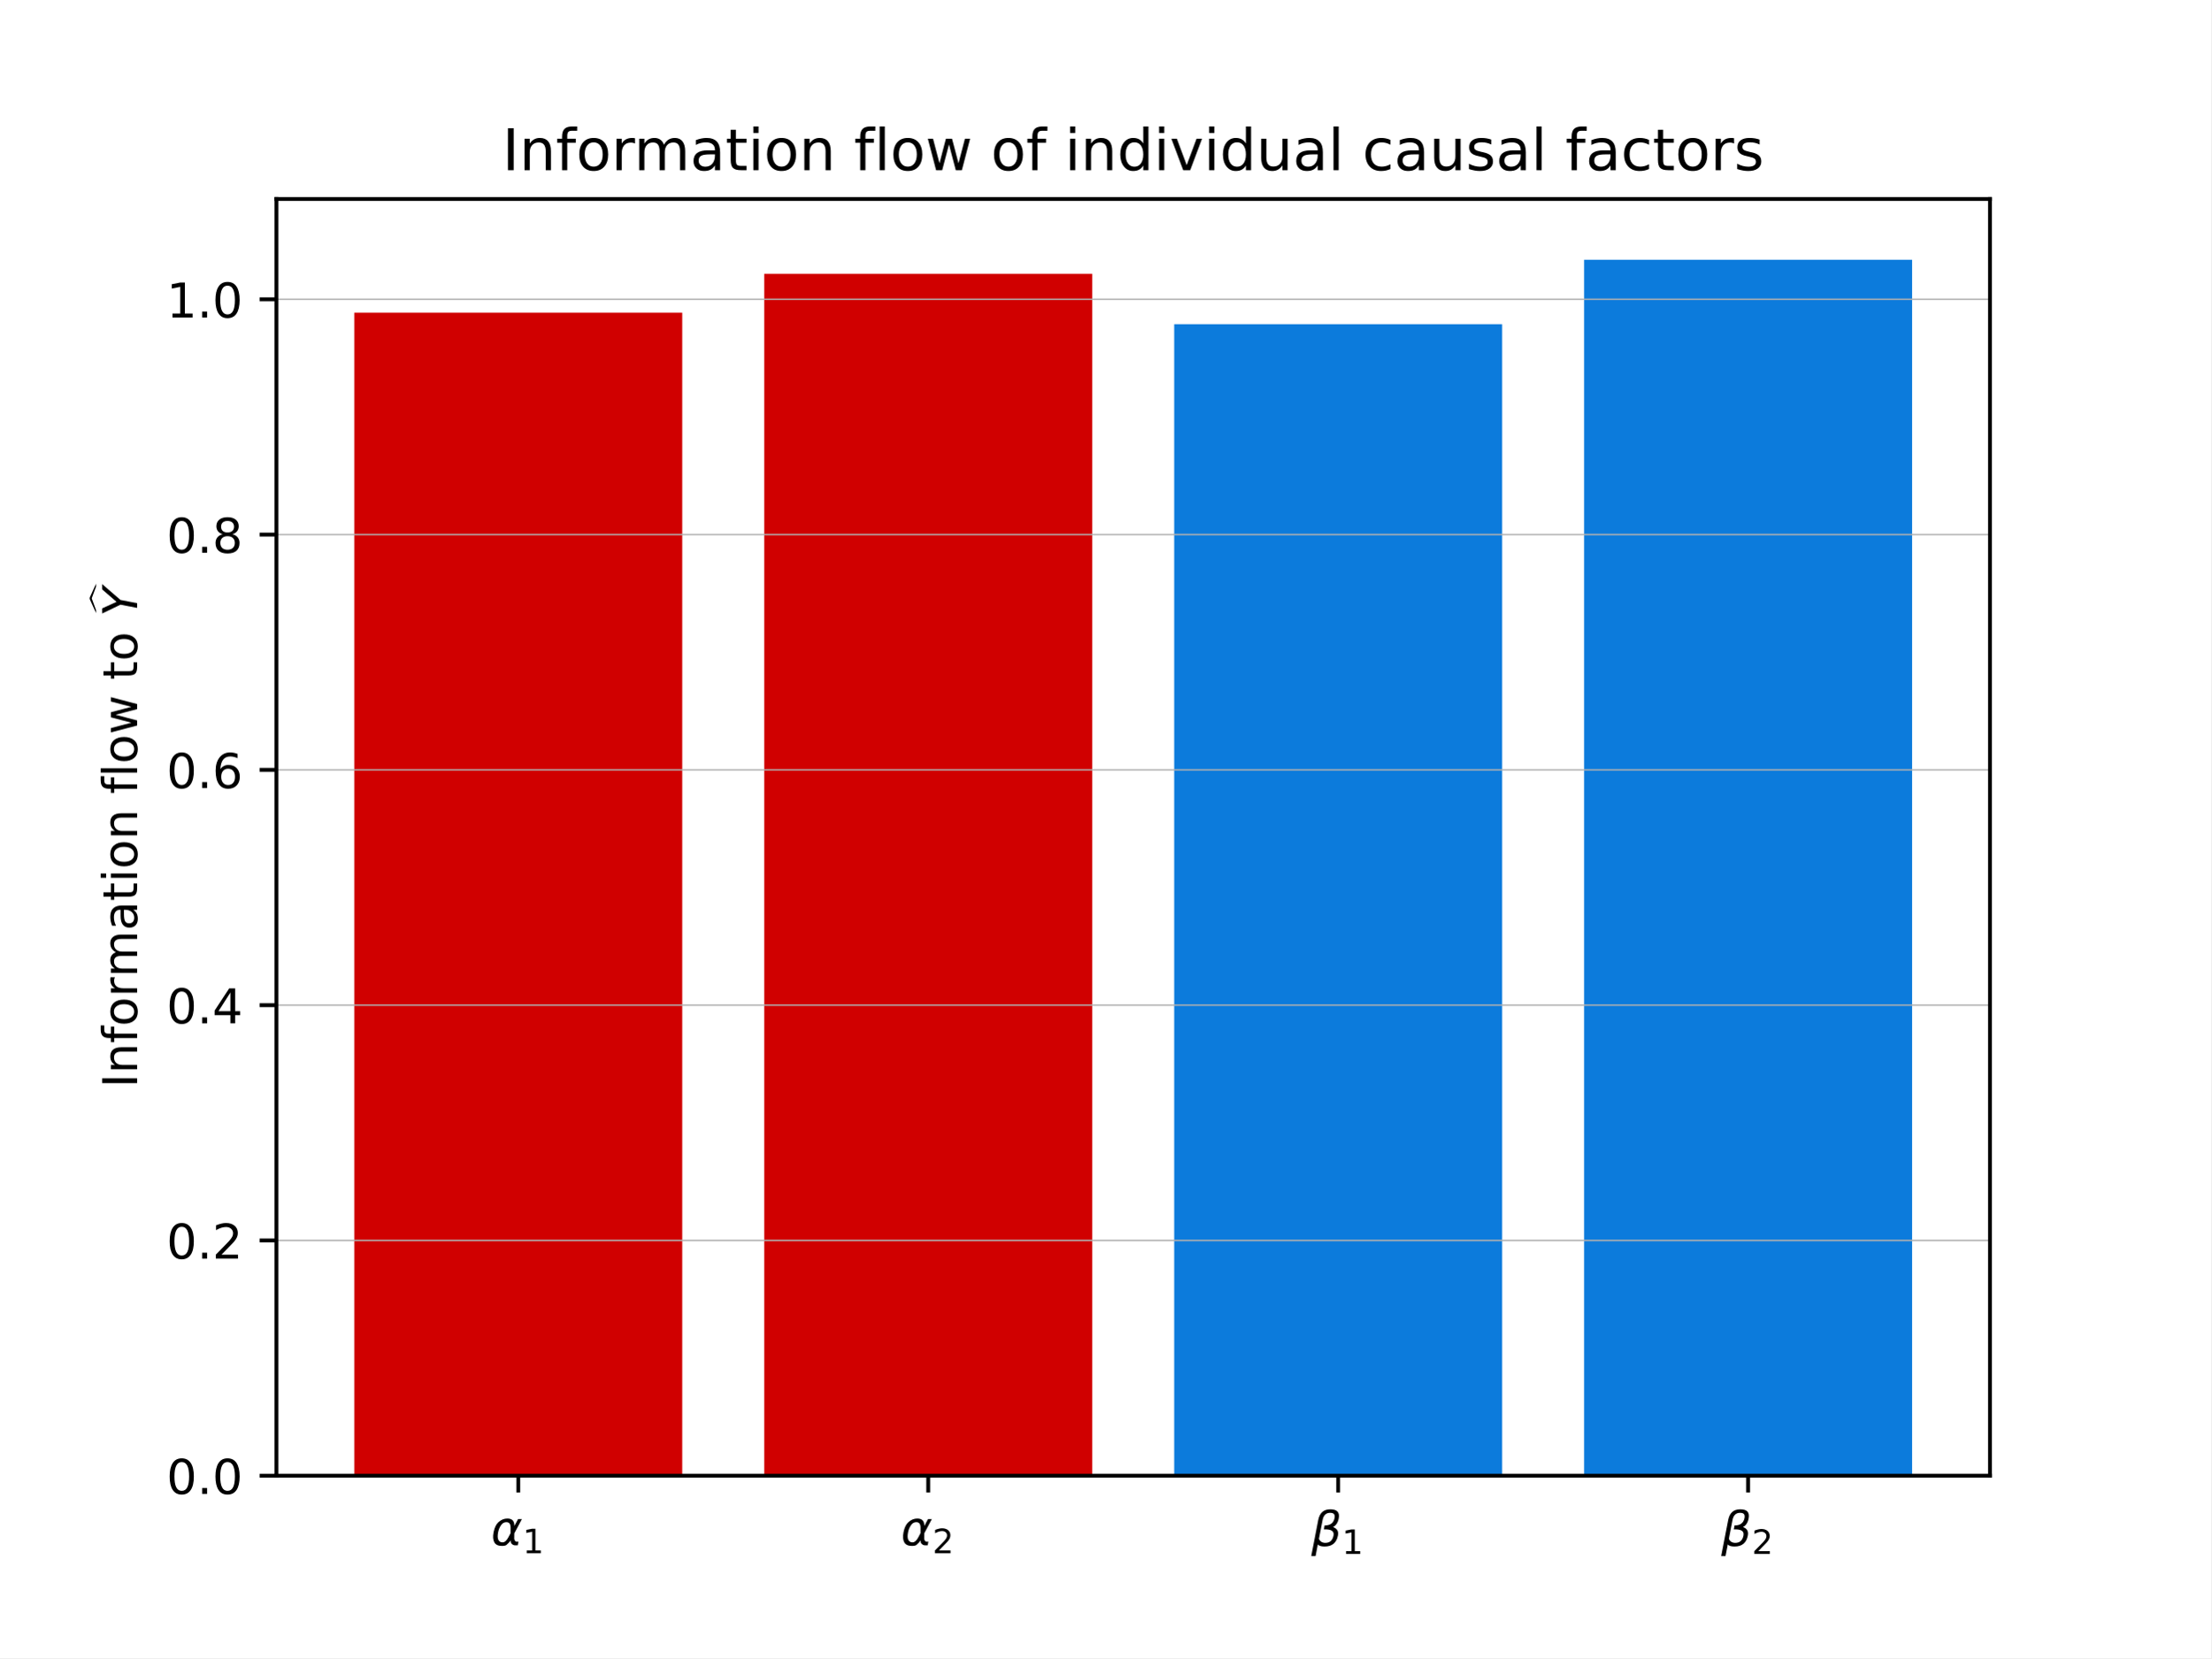
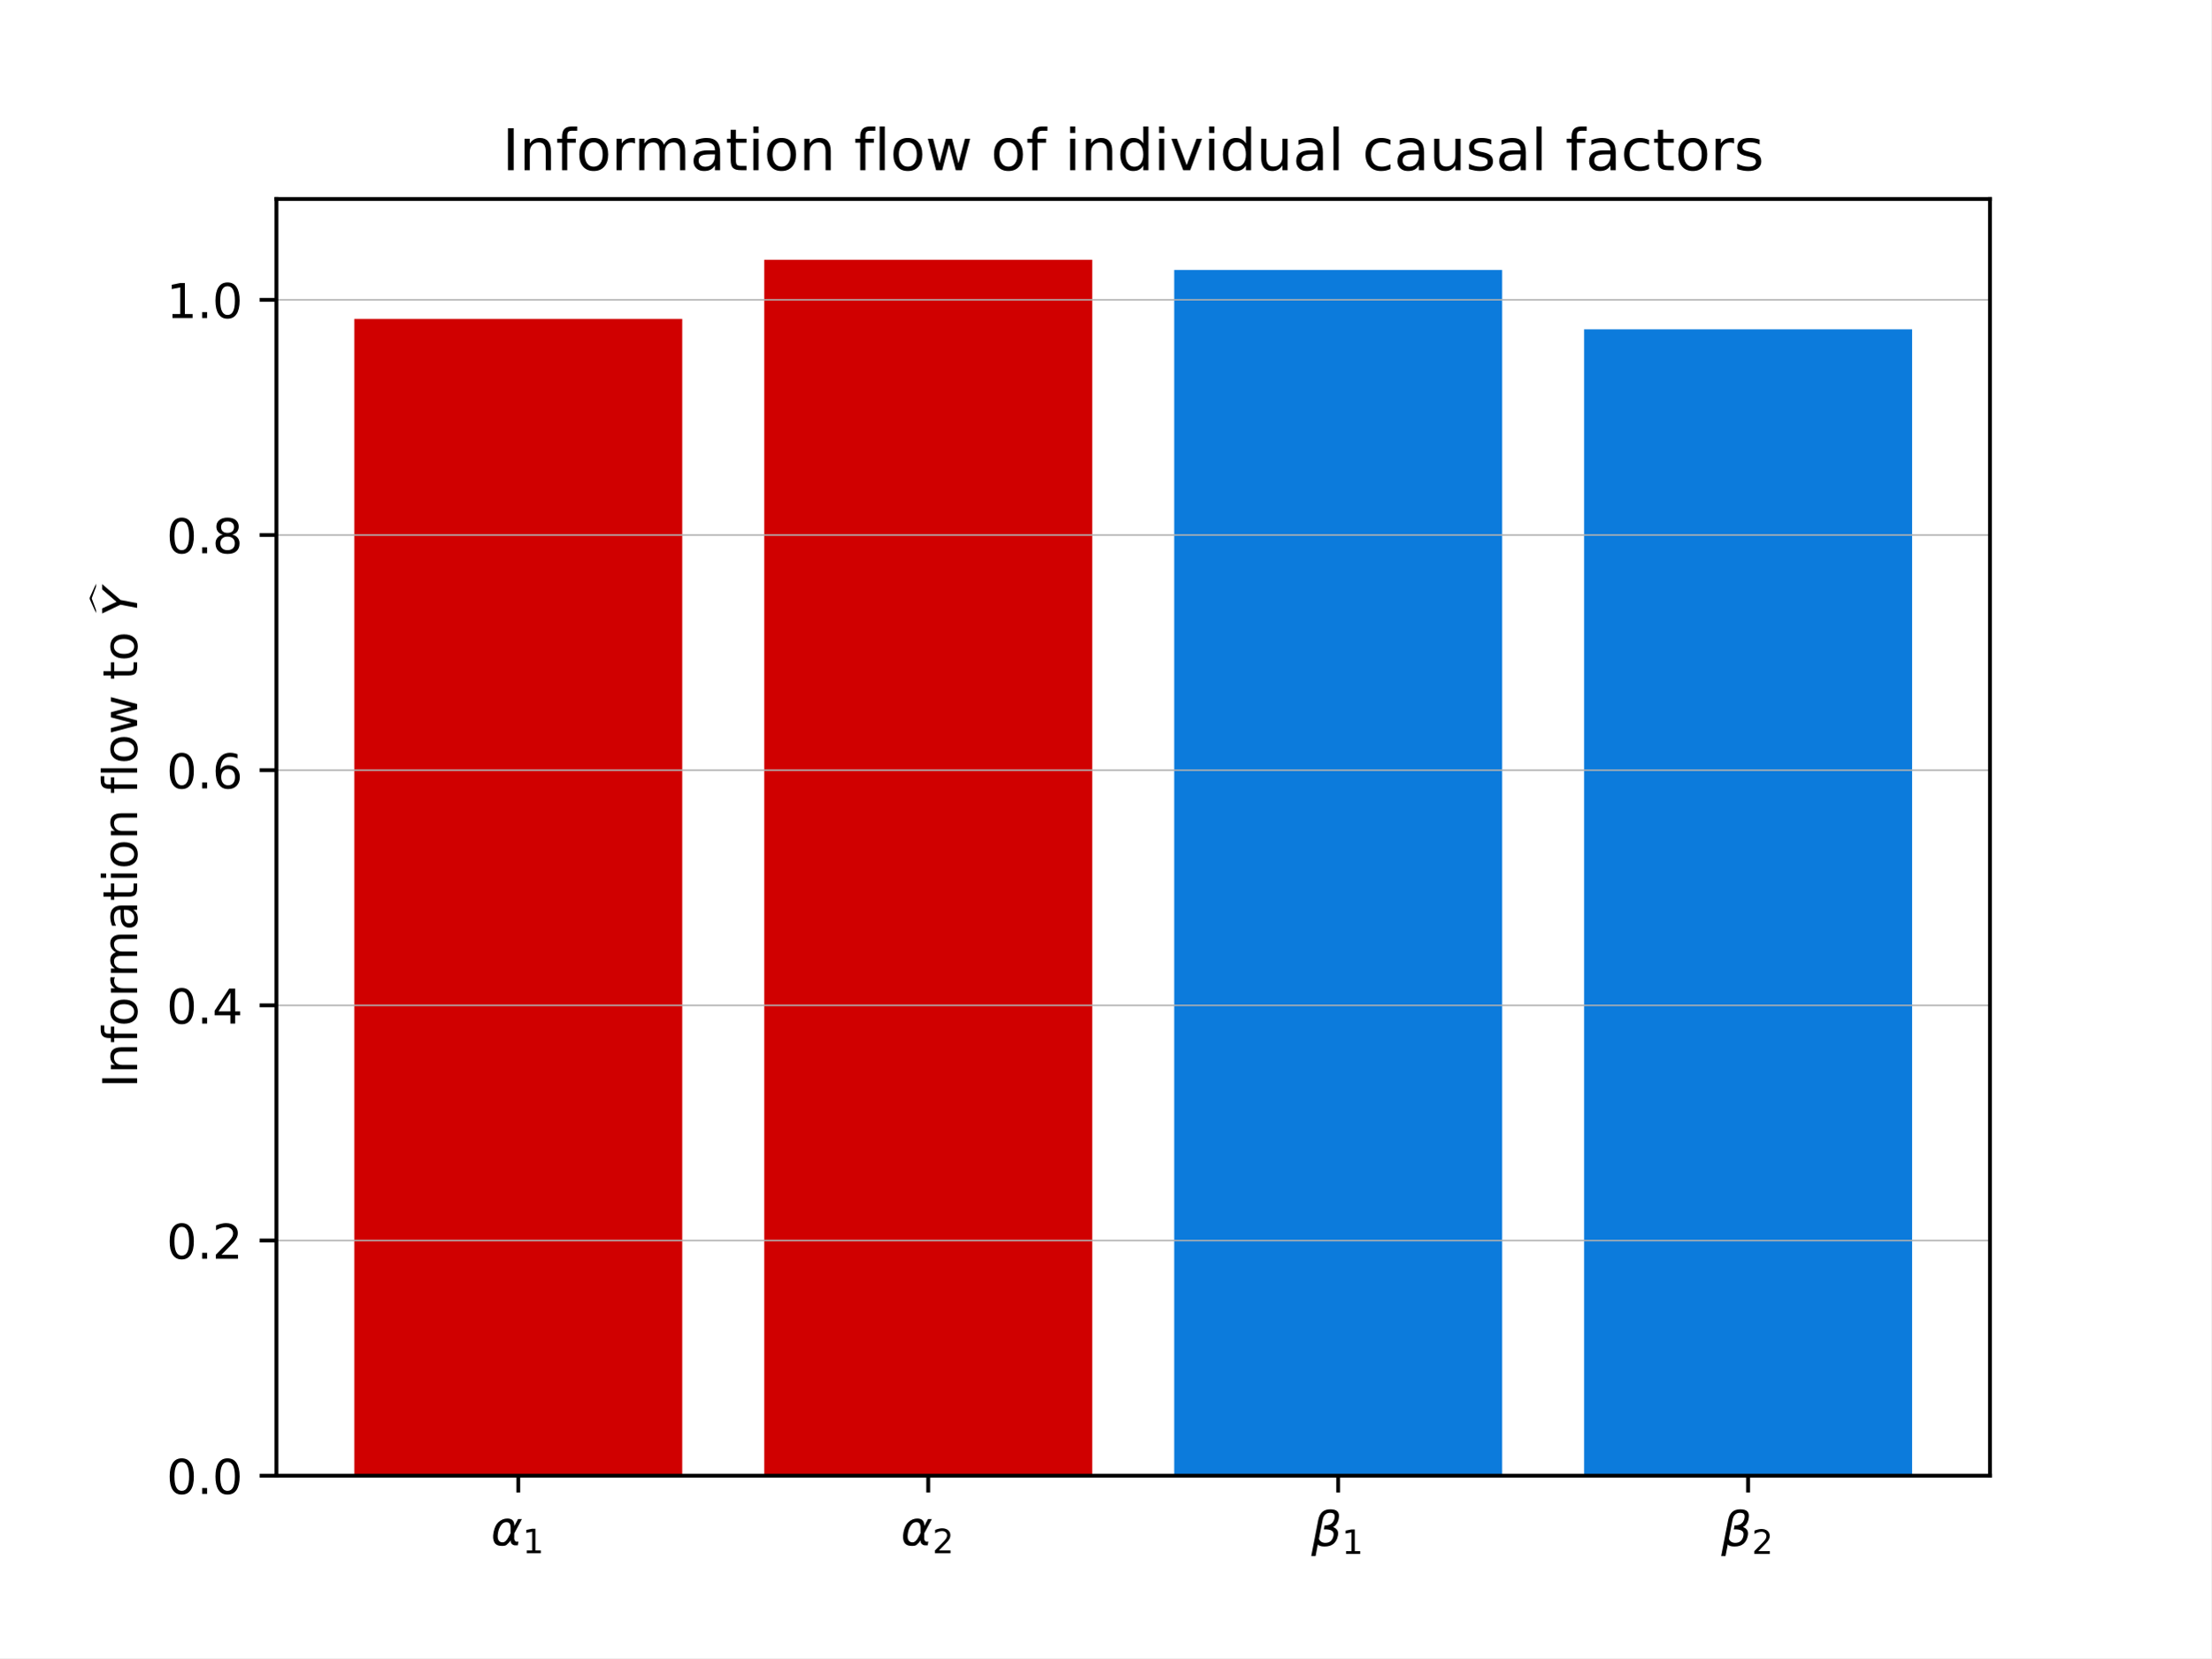
<svg xmlns="http://www.w3.org/2000/svg" xmlns:xlink="http://www.w3.org/1999/xlink" height="345.6pt" version="1.1" viewBox="0 0 460.8 345.6" width="460.8pt">
  <defs>
    <style type="text/css">*{stroke-linecap:butt;stroke-linejoin:round;}</style>
  </defs>
  <g id="figure_1">
    <g id="patch_1">
      <path d="M 0 345.6  L 460.8 345.6  L 460.8 0  L 0 0  z " style="fill:#ffffff;" />
    </g>
    <g id="axes_1">
      <g id="patch_2">
        <path d="M 57.6 307.584  L 414.72 307.584  L 414.72 41.472  L 57.6 41.472  z " style="fill:#ffffff;" />
      </g>
      <g id="patch_3">
-         <path clip-path="url(#p7ca70f41ef)" d="M 73.833 307.584  L 142.181 307.584  L 142.181 65.165  L 73.833 65.165  z " style="fill:#d00000;" />
+         <path clip-path="url(#pf22e67ff22)" d="M 73.833 307.584  L 142.181 307.584  L 142.181 66.467  L 73.833 66.467  z " style="fill:#d00000;" />
      </g>
      <g id="patch_4">
-         <path clip-path="url(#p7ca70f41ef)" d="M 159.268 307.584  L 227.616 307.584  L 227.616 57.063  L 159.268 57.063  z " style="fill:#d00000;" />
+         <path clip-path="url(#pf22e67ff22)" d="M 159.268 307.584  L 227.616 307.584  L 227.616 54.144  L 159.268 54.144  z " style="fill:#d00000;" />
      </g>
      <g id="patch_5">
-         <path clip-path="url(#p7ca70f41ef)" d="M 244.704 307.584  L 313.052 307.584  L 313.052 67.578  L 244.704 67.578  z " style="fill:#0c7bdc;" />
+         <path clip-path="url(#pf22e67ff22)" d="M 244.704 307.584  L 313.052 307.584  L 313.052 56.272  L 244.704 56.272  z " style="fill:#0c7bdc;" />
      </g>
      <g id="patch_6">
-         <path clip-path="url(#p7ca70f41ef)" d="M 330.139 307.584  L 398.487 307.584  L 398.487 54.144  L 330.139 54.144  z " style="fill:#0c7bdc;" />
+         <path clip-path="url(#pf22e67ff22)" d="M 330.139 307.584  L 398.487 307.584  L 398.487 68.643  L 330.139 68.643  z " style="fill:#0c7bdc;" />
      </g>
      <g id="matplotlib.axis_1">
        <g id="xtick_1">
          <g id="line2d_1">
            <defs>
-               <path d="M 0 0  L 0 3.5  " id="md583ffb0fc" style="stroke:#000000;stroke-width:0.8;" />
+               <path d="M 0 0  L 0 3.5  " id="m197d7a09cf" style="stroke:#000000;stroke-width:0.8;" />
            </defs>
            <g>
-               <use style="stroke:#000000;stroke-width:0.8;" x="108.007" xlink:href="#md583ffb0fc" y="307.584" />
+               <use style="stroke:#000000;stroke-width:0.8;" x="108.007" xlink:href="#m197d7a09cf" y="307.584" />
            </g>
          </g>
          <g id="text_1">
            <g transform="translate(102.3069 322.1824)scale(0.1 -0.1)">
              <defs>
                <path d="M 40.922 25.438  L 40.969 36.719  Q 41.016 48.25 32.328 48.297  Q 25.828 48.344 21.781 42.922  Q 16.703 36.234 14.984 27.297  Q 12.891 16.547 15.531 11.422  Q 18.266 6.203 24.172 6.203  Q 30.719 6.203 36.234 16.609  z M 33.844 55.906  Q 49.078 56.156 48.875 40.375  Q 48.875 40.375 56.5 54.688  L 64.5 54.688  L 48.734 25.047  L 48.578 14.359  Q 48.578 11.969 49.906 9.969  Q 51.422 7.625 52.984 7.625  L 57.328 7.625  L 55.859 0  L 50.438 0  Q 45.844 0 42.531 4.109  Q 40.969 6.156 40.922 10.453  Q 37.75 5.219 32.281 0.781  Q 29.688 -1.266 22.703 -1.219  Q 11.281 -1.125 7.125 6.203  Q 2.875 13.812 5.516 27.297  Q 8.344 41.797 15.766 48.391  Q 24.125 55.766 33.844 55.906  z " id="DejaVuSans-Oblique-945" />
                <path d="M 12.406 8.297  L 28.516 8.297  L 28.516 63.922  L 10.984 60.406  L 10.984 69.391  L 28.422 72.906  L 38.281 72.906  L 38.281 8.297  L 54.391 8.297  L 54.391 0  L 12.406 0  z " id="DejaVuSans-49" />
              </defs>
              <use transform="translate(0 0.84375)" xlink:href="#DejaVuSans-Oblique-945" />
              <use transform="translate(65.91797 -15.5625)scale(0.7)" xlink:href="#DejaVuSans-49" />
            </g>
          </g>
        </g>
        <g id="xtick_2">
          <g id="line2d_2">
            <g>
-               <use style="stroke:#000000;stroke-width:0.8;" x="193.442" xlink:href="#md583ffb0fc" y="307.584" />
+               <use style="stroke:#000000;stroke-width:0.8;" x="193.442" xlink:href="#m197d7a09cf" y="307.584" />
            </g>
          </g>
          <g id="text_2">
            <g transform="translate(187.7423 322.1824)scale(0.1 -0.1)">
              <defs>
                <path d="M 19.188 8.297  L 53.609 8.297  L 53.609 0  L 7.328 0  L 7.328 8.297  Q 12.938 14.109 22.625 23.891  Q 32.328 33.688 34.812 36.531  Q 39.547 41.844 41.422 45.531  Q 43.312 49.219 43.312 52.781  Q 43.312 58.594 39.234 62.25  Q 35.156 65.922 28.609 65.922  Q 23.969 65.922 18.812 64.312  Q 13.672 62.703 7.812 59.422  L 7.812 69.391  Q 13.766 71.781 18.938 73  Q 24.125 74.219 28.422 74.219  Q 39.75 74.219 46.484 68.547  Q 53.219 62.891 53.219 53.422  Q 53.219 48.922 51.531 44.891  Q 49.859 40.875 45.406 35.406  Q 44.188 33.984 37.641 27.219  Q 31.109 20.453 19.188 8.297  z " id="DejaVuSans-50" />
              </defs>
              <use transform="translate(0 0.84375)" xlink:href="#DejaVuSans-Oblique-945" />
              <use transform="translate(65.91797 -15.5625)scale(0.7)" xlink:href="#DejaVuSans-50" />
            </g>
          </g>
        </g>
        <g id="xtick_3">
          <g id="line2d_3">
            <g>
-               <use style="stroke:#000000;stroke-width:0.8;" x="278.878" xlink:href="#md583ffb0fc" y="307.584" />
+               <use style="stroke:#000000;stroke-width:0.8;" x="278.878" xlink:href="#m197d7a09cf" y="307.584" />
            </g>
          </g>
          <g id="text_3">
            <g transform="translate(273.2777 322.284)scale(0.1 -0.1)">
              <defs>
                <path d="M 13.625 3.375  L 8.938 -20.797  L -0.094 -20.797  L 14.5 54.344  Q 18.844 76.609 39.656 76.609  Q 60.75 76.609 57.172 57.812  Q 54.734 44.438 45.219 39.547  Q 58.016 35.156 55.516 22.125  Q 51.125 -1.078 27.484 -1.031  Q 17.141 -0.984 13.625 3.375  z M 15.922 15.094  Q 19.672 6.594 29.297 6.641  Q 43.359 6.641 46.344 21.969  Q 49.031 35.75 26.172 34.672  L 27.781 42.969  Q 45.453 42.672 48.531 58.594  Q 50.641 69.344 39.203 69.281  Q 26.422 69.281 23.484 54.047  z " id="DejaVuSans-Oblique-946" />
              </defs>
              <use transform="translate(0 0.390625)" xlink:href="#DejaVuSans-Oblique-946" />
              <use transform="translate(63.81836 -16.01562)scale(0.7)" xlink:href="#DejaVuSans-49" />
            </g>
          </g>
        </g>
        <g id="xtick_4">
          <g id="line2d_4">
            <g>
-               <use style="stroke:#000000;stroke-width:0.8;" x="364.313" xlink:href="#md583ffb0fc" y="307.584" />
+               <use style="stroke:#000000;stroke-width:0.8;" x="364.313" xlink:href="#m197d7a09cf" y="307.584" />
            </g>
          </g>
          <g id="text_4">
            <g transform="translate(358.7131 322.284)scale(0.1 -0.1)">
              <use transform="translate(0 0.390625)" xlink:href="#DejaVuSans-Oblique-946" />
              <use transform="translate(63.81836 -16.01562)scale(0.7)" xlink:href="#DejaVuSans-50" />
            </g>
          </g>
        </g>
      </g>
      <g id="matplotlib.axis_2">
        <g id="ytick_1">
          <g id="line2d_5">
-             <path clip-path="url(#p7ca70f41ef)" d="M 57.6 307.584  L 414.72 307.584  " style="fill:none;stroke:#b0b0b0;stroke-linecap:square;stroke-width:0.3;" />
+             <path clip-path="url(#pf22e67ff22)" d="M 57.6 307.584  L 414.72 307.584  " style="fill:none;stroke:#b0b0b0;stroke-linecap:square;stroke-width:0.3;" />
          </g>
          <g id="line2d_6">
            <defs>
-               <path d="M 0 0  L -3.5 0  " id="mff7427843f" style="stroke:#000000;stroke-width:0.8;" />
+               <path d="M 0 0  L -3.5 0  " id="m85a2c86e51" style="stroke:#000000;stroke-width:0.8;" />
            </defs>
            <g>
-               <use style="stroke:#000000;stroke-width:0.8;" x="57.6" xlink:href="#mff7427843f" y="307.584" />
+               <use style="stroke:#000000;stroke-width:0.8;" x="57.6" xlink:href="#m85a2c86e51" y="307.584" />
            </g>
          </g>
          <g id="text_5">
            <g transform="translate(34.69687 311.3832)scale(0.1 -0.1)">
              <defs>
                <path d="M 31.781 66.406  Q 24.172 66.406 20.328 58.906  Q 16.5 51.422 16.5 36.375  Q 16.5 21.391 20.328 13.891  Q 24.172 6.391 31.781 6.391  Q 39.453 6.391 43.281 13.891  Q 47.125 21.391 47.125 36.375  Q 47.125 51.422 43.281 58.906  Q 39.453 66.406 31.781 66.406  z M 31.781 74.219  Q 44.047 74.219 50.516 64.516  Q 56.984 54.828 56.984 36.375  Q 56.984 17.969 50.516 8.266  Q 44.047 -1.422 31.781 -1.422  Q 19.531 -1.422 13.062 8.266  Q 6.594 17.969 6.594 36.375  Q 6.594 54.828 13.062 64.516  Q 19.531 74.219 31.781 74.219  z " id="DejaVuSans-48" />
                <path d="M 10.688 12.406  L 21 12.406  L 21 0  L 10.688 0  z " id="DejaVuSans-46" />
              </defs>
              <use xlink:href="#DejaVuSans-48" />
              <use x="63.623" xlink:href="#DejaVuSans-46" />
              <use x="95.41" xlink:href="#DejaVuSans-48" />
            </g>
          </g>
        </g>
        <g id="ytick_2">
          <g id="line2d_7">
-             <path clip-path="url(#p7ca70f41ef)" d="M 57.6 258.543  L 414.72 258.543  " style="fill:none;stroke:#b0b0b0;stroke-linecap:square;stroke-width:0.3;" />
+             <path clip-path="url(#pf22e67ff22)" d="M 57.6 258.565  L 414.72 258.565  " style="fill:none;stroke:#b0b0b0;stroke-linecap:square;stroke-width:0.3;" />
          </g>
          <g id="line2d_8">
            <g>
-               <use style="stroke:#000000;stroke-width:0.8;" x="57.6" xlink:href="#mff7427843f" y="258.543" />
+               <use style="stroke:#000000;stroke-width:0.8;" x="57.6" xlink:href="#m85a2c86e51" y="258.565" />
            </g>
          </g>
          <g id="text_6">
-             <g transform="translate(34.69687 262.3418)scale(0.1 -0.1)">
+             <g transform="translate(34.69687 262.3638)scale(0.1 -0.1)">
              <use xlink:href="#DejaVuSans-48" />
              <use x="63.623" xlink:href="#DejaVuSans-46" />
              <use x="95.41" xlink:href="#DejaVuSans-50" />
            </g>
          </g>
        </g>
        <g id="ytick_3">
          <g id="line2d_9">
-             <path clip-path="url(#p7ca70f41ef)" d="M 57.6 209.501  L 414.72 209.501  " style="fill:none;stroke:#b0b0b0;stroke-linecap:square;stroke-width:0.3;" />
+             <path clip-path="url(#pf22e67ff22)" d="M 57.6 209.545  L 414.72 209.545  " style="fill:none;stroke:#b0b0b0;stroke-linecap:square;stroke-width:0.3;" />
          </g>
          <g id="line2d_10">
            <g>
-               <use style="stroke:#000000;stroke-width:0.8;" x="57.6" xlink:href="#mff7427843f" y="209.501" />
+               <use style="stroke:#000000;stroke-width:0.8;" x="57.6" xlink:href="#m85a2c86e51" y="209.545" />
            </g>
          </g>
          <g id="text_7">
-             <g transform="translate(34.69687 213.3003)scale(0.1 -0.1)">
+             <g transform="translate(34.69687 213.3443)scale(0.1 -0.1)">
              <defs>
                <path d="M 37.797 64.312  L 12.891 25.391  L 37.797 25.391  z M 35.203 72.906  L 47.609 72.906  L 47.609 25.391  L 58.016 25.391  L 58.016 17.188  L 47.609 17.188  L 47.609 0  L 37.797 0  L 37.797 17.188  L 4.891 17.188  L 4.891 26.703  z " id="DejaVuSans-52" />
              </defs>
              <use xlink:href="#DejaVuSans-48" />
              <use x="63.623" xlink:href="#DejaVuSans-46" />
              <use x="95.41" xlink:href="#DejaVuSans-52" />
            </g>
          </g>
        </g>
        <g id="ytick_4">
          <g id="line2d_11">
-             <path clip-path="url(#p7ca70f41ef)" d="M 57.6 160.46  L 414.72 160.46  " style="fill:none;stroke:#b0b0b0;stroke-linecap:square;stroke-width:0.3;" />
+             <path clip-path="url(#pf22e67ff22)" d="M 57.6 160.526  L 414.72 160.526  " style="fill:none;stroke:#b0b0b0;stroke-linecap:square;stroke-width:0.3;" />
          </g>
          <g id="line2d_12">
            <g>
-               <use style="stroke:#000000;stroke-width:0.8;" x="57.6" xlink:href="#mff7427843f" y="160.46" />
+               <use style="stroke:#000000;stroke-width:0.8;" x="57.6" xlink:href="#m85a2c86e51" y="160.526" />
            </g>
          </g>
          <g id="text_8">
-             <g transform="translate(34.69687 164.2588)scale(0.1 -0.1)">
+             <g transform="translate(34.69687 164.3249)scale(0.1 -0.1)">
              <defs>
                <path d="M 33.016 40.375  Q 26.375 40.375 22.484 35.828  Q 18.609 31.297 18.609 23.391  Q 18.609 15.531 22.484 10.953  Q 26.375 6.391 33.016 6.391  Q 39.656 6.391 43.531 10.953  Q 47.406 15.531 47.406 23.391  Q 47.406 31.297 43.531 35.828  Q 39.656 40.375 33.016 40.375  z M 52.594 71.297  L 52.594 62.312  Q 48.875 64.062 45.094 64.984  Q 41.312 65.922 37.594 65.922  Q 27.828 65.922 22.672 59.328  Q 17.531 52.734 16.797 39.406  Q 19.672 43.656 24.016 45.922  Q 28.375 48.188 33.594 48.188  Q 44.578 48.188 50.953 41.516  Q 57.328 34.859 57.328 23.391  Q 57.328 12.156 50.688 5.359  Q 44.047 -1.422 33.016 -1.422  Q 20.359 -1.422 13.672 8.266  Q 6.984 17.969 6.984 36.375  Q 6.984 53.656 15.188 63.938  Q 23.391 74.219 37.203 74.219  Q 40.922 74.219 44.703 73.484  Q 48.484 72.75 52.594 71.297  z " id="DejaVuSans-54" />
              </defs>
              <use xlink:href="#DejaVuSans-48" />
              <use x="63.623" xlink:href="#DejaVuSans-46" />
              <use x="95.41" xlink:href="#DejaVuSans-54" />
            </g>
          </g>
        </g>
        <g id="ytick_5">
          <g id="line2d_13">
-             <path clip-path="url(#p7ca70f41ef)" d="M 57.6 111.418  L 414.72 111.418  " style="fill:none;stroke:#b0b0b0;stroke-linecap:square;stroke-width:0.3;" />
+             <path clip-path="url(#pf22e67ff22)" d="M 57.6 111.506  L 414.72 111.506  " style="fill:none;stroke:#b0b0b0;stroke-linecap:square;stroke-width:0.3;" />
          </g>
          <g id="line2d_14">
            <g>
-               <use style="stroke:#000000;stroke-width:0.8;" x="57.6" xlink:href="#mff7427843f" y="111.418" />
+               <use style="stroke:#000000;stroke-width:0.8;" x="57.6" xlink:href="#m85a2c86e51" y="111.506" />
            </g>
          </g>
          <g id="text_9">
-             <g transform="translate(34.69687 115.2174)scale(0.1 -0.1)">
+             <g transform="translate(34.69687 115.3054)scale(0.1 -0.1)">
              <defs>
                <path d="M 31.781 34.625  Q 24.75 34.625 20.719 30.859  Q 16.703 27.094 16.703 20.516  Q 16.703 13.922 20.719 10.156  Q 24.75 6.391 31.781 6.391  Q 38.812 6.391 42.859 10.172  Q 46.922 13.969 46.922 20.516  Q 46.922 27.094 42.891 30.859  Q 38.875 34.625 31.781 34.625  z M 21.922 38.812  Q 15.578 40.375 12.031 44.719  Q 8.5 49.078 8.5 55.328  Q 8.5 64.062 14.719 69.141  Q 20.953 74.219 31.781 74.219  Q 42.672 74.219 48.875 69.141  Q 55.078 64.062 55.078 55.328  Q 55.078 49.078 51.531 44.719  Q 48 40.375 41.703 38.812  Q 48.828 37.156 52.797 32.312  Q 56.781 27.484 56.781 20.516  Q 56.781 9.906 50.312 4.234  Q 43.844 -1.422 31.781 -1.422  Q 19.734 -1.422 13.25 4.234  Q 6.781 9.906 6.781 20.516  Q 6.781 27.484 10.781 32.312  Q 14.797 37.156 21.922 38.812  z M 18.312 54.391  Q 18.312 48.734 21.844 45.562  Q 25.391 42.391 31.781 42.391  Q 38.141 42.391 41.719 45.562  Q 45.312 48.734 45.312 54.391  Q 45.312 60.062 41.719 63.234  Q 38.141 66.406 31.781 66.406  Q 25.391 66.406 21.844 63.234  Q 18.312 60.062 18.312 54.391  z " id="DejaVuSans-56" />
              </defs>
              <use xlink:href="#DejaVuSans-48" />
              <use x="63.623" xlink:href="#DejaVuSans-46" />
              <use x="95.41" xlink:href="#DejaVuSans-56" />
            </g>
          </g>
        </g>
        <g id="ytick_6">
          <g id="line2d_15">
-             <path clip-path="url(#p7ca70f41ef)" d="M 57.6 62.377  L 414.72 62.377  " style="fill:none;stroke:#b0b0b0;stroke-linecap:square;stroke-width:0.3;" />
+             <path clip-path="url(#pf22e67ff22)" d="M 57.6 62.487  L 414.72 62.487  " style="fill:none;stroke:#b0b0b0;stroke-linecap:square;stroke-width:0.3;" />
          </g>
          <g id="line2d_16">
            <g>
-               <use style="stroke:#000000;stroke-width:0.8;" x="57.6" xlink:href="#mff7427843f" y="62.377" />
+               <use style="stroke:#000000;stroke-width:0.8;" x="57.6" xlink:href="#m85a2c86e51" y="62.487" />
            </g>
          </g>
          <g id="text_10">
-             <g transform="translate(34.69687 66.17589)scale(0.1 -0.1)">
+             <g transform="translate(34.69687 66.286)scale(0.1 -0.1)">
              <use xlink:href="#DejaVuSans-49" />
              <use x="63.623" xlink:href="#DejaVuSans-46" />
              <use x="95.41" xlink:href="#DejaVuSans-48" />
            </g>
          </g>
        </g>
        <g id="text_11">
          <g transform="translate(28.61719 226.728)rotate(-90)scale(0.1 -0.1)">
            <defs>
              <path d="M 9.812 72.906  L 19.672 72.906  L 19.672 0  L 9.812 0  z " id="DejaVuSans-73" />
              <path d="M 54.891 33.016  L 54.891 0  L 45.906 0  L 45.906 32.719  Q 45.906 40.484 42.875 44.328  Q 39.844 48.188 33.797 48.188  Q 26.516 48.188 22.312 43.547  Q 18.109 38.922 18.109 30.906  L 18.109 0  L 9.078 0  L 9.078 54.688  L 18.109 54.688  L 18.109 46.188  Q 21.344 51.125 25.703 53.562  Q 30.078 56 35.797 56  Q 45.219 56 50.047 50.172  Q 54.891 44.344 54.891 33.016  z " id="DejaVuSans-110" />
              <path d="M 37.109 75.984  L 37.109 68.5  L 28.516 68.5  Q 23.688 68.5 21.797 66.547  Q 19.922 64.594 19.922 59.516  L 19.922 54.688  L 34.719 54.688  L 34.719 47.703  L 19.922 47.703  L 19.922 0  L 10.891 0  L 10.891 47.703  L 2.297 47.703  L 2.297 54.688  L 10.891 54.688  L 10.891 58.5  Q 10.891 67.625 15.141 71.797  Q 19.391 75.984 28.609 75.984  z " id="DejaVuSans-102" />
              <path d="M 30.609 48.391  Q 23.391 48.391 19.188 42.75  Q 14.984 37.109 14.984 27.297  Q 14.984 17.484 19.156 11.844  Q 23.344 6.203 30.609 6.203  Q 37.797 6.203 41.984 11.859  Q 46.188 17.531 46.188 27.297  Q 46.188 37.016 41.984 42.703  Q 37.797 48.391 30.609 48.391  z M 30.609 56  Q 42.328 56 49.016 48.375  Q 55.719 40.766 55.719 27.297  Q 55.719 13.875 49.016 6.219  Q 42.328 -1.422 30.609 -1.422  Q 18.844 -1.422 12.172 6.219  Q 5.516 13.875 5.516 27.297  Q 5.516 40.766 12.172 48.375  Q 18.844 56 30.609 56  z " id="DejaVuSans-111" />
              <path d="M 41.109 46.297  Q 39.594 47.172 37.812 47.578  Q 36.031 48 33.891 48  Q 26.266 48 22.188 43.047  Q 18.109 38.094 18.109 28.812  L 18.109 0  L 9.078 0  L 9.078 54.688  L 18.109 54.688  L 18.109 46.188  Q 20.953 51.172 25.484 53.578  Q 30.031 56 36.531 56  Q 37.453 56 38.578 55.875  Q 39.703 55.766 41.062 55.516  z " id="DejaVuSans-114" />
              <path d="M 52 44.188  Q 55.375 50.25 60.062 53.125  Q 64.75 56 71.094 56  Q 79.641 56 84.281 50.016  Q 88.922 44.047 88.922 33.016  L 88.922 0  L 79.891 0  L 79.891 32.719  Q 79.891 40.578 77.094 44.375  Q 74.312 48.188 68.609 48.188  Q 61.625 48.188 57.562 43.547  Q 53.516 38.922 53.516 30.906  L 53.516 0  L 44.484 0  L 44.484 32.719  Q 44.484 40.625 41.703 44.406  Q 38.922 48.188 33.109 48.188  Q 26.219 48.188 22.156 43.531  Q 18.109 38.875 18.109 30.906  L 18.109 0  L 9.078 0  L 9.078 54.688  L 18.109 54.688  L 18.109 46.188  Q 21.188 51.219 25.484 53.609  Q 29.781 56 35.688 56  Q 41.656 56 45.828 52.969  Q 50 49.953 52 44.188  z " id="DejaVuSans-109" />
              <path d="M 34.281 27.484  Q 23.391 27.484 19.188 25  Q 14.984 22.516 14.984 16.5  Q 14.984 11.719 18.141 8.906  Q 21.297 6.109 26.703 6.109  Q 34.188 6.109 38.703 11.406  Q 43.219 16.703 43.219 25.484  L 43.219 27.484  z M 52.203 31.203  L 52.203 0  L 43.219 0  L 43.219 8.297  Q 40.141 3.328 35.547 0.953  Q 30.953 -1.422 24.312 -1.422  Q 15.922 -1.422 10.953 3.297  Q 6 8.016 6 15.922  Q 6 25.141 12.172 29.828  Q 18.359 34.516 30.609 34.516  L 43.219 34.516  L 43.219 35.406  Q 43.219 41.609 39.141 45  Q 35.062 48.391 27.688 48.391  Q 23 48.391 18.547 47.266  Q 14.109 46.141 10.016 43.891  L 10.016 52.203  Q 14.938 54.109 19.578 55.047  Q 24.219 56 28.609 56  Q 40.484 56 46.344 49.844  Q 52.203 43.703 52.203 31.203  z " id="DejaVuSans-97" />
              <path d="M 18.312 70.219  L 18.312 54.688  L 36.812 54.688  L 36.812 47.703  L 18.312 47.703  L 18.312 18.016  Q 18.312 11.328 20.141 9.422  Q 21.969 7.516 27.594 7.516  L 36.812 7.516  L 36.812 0  L 27.594 0  Q 17.188 0 13.234 3.875  Q 9.281 7.766 9.281 18.016  L 9.281 47.703  L 2.688 47.703  L 2.688 54.688  L 9.281 54.688  L 9.281 70.219  z " id="DejaVuSans-116" />
              <path d="M 9.422 54.688  L 18.406 54.688  L 18.406 0  L 9.422 0  z M 9.422 75.984  L 18.406 75.984  L 18.406 64.594  L 9.422 64.594  z " id="DejaVuSans-105" />
              <path id="DejaVuSans-32" />
              <path d="M 9.422 75.984  L 18.406 75.984  L 18.406 0  L 9.422 0  z " id="DejaVuSans-108" />
              <path d="M 4.203 54.688  L 13.188 54.688  L 24.422 12.016  L 35.594 54.688  L 46.188 54.688  L 57.422 12.016  L 68.609 54.688  L 77.594 54.688  L 63.281 0  L 52.688 0  L 40.922 44.828  L 29.109 0  L 18.5 0  z " id="DejaVuSans-119" />
              <path d="M -17.094 56.406  L -27 56.406  L -66 70.906  L -105.094 56.406  L -115 56.406  L -68.406 77.703  L -63.594 77.703  z " id="STIXSizeTwoSym-Regular-770" />
              <path d="M 6.297 72.906  L 16.891 72.906  L 30.516 42.922  L 56.5 72.906  L 67.578 72.906  L 34.516 34.719  L 27.781 0  L 17.922 0  L 24.609 34.719  z " id="DejaVuSans-Oblique-89" />
            </defs>
            <use transform="translate(0 0.390625)" xlink:href="#DejaVuSans-73" />
            <use transform="translate(29.49219 0.390625)" xlink:href="#DejaVuSans-110" />
            <use transform="translate(92.87109 0.390625)" xlink:href="#DejaVuSans-102" />
            <use transform="translate(128.0762 0.390625)" xlink:href="#DejaVuSans-111" />
            <use transform="translate(189.2578 0.390625)" xlink:href="#DejaVuSans-114" />
            <use transform="translate(230.3711 0.390625)" xlink:href="#DejaVuSans-109" />
            <use transform="translate(327.7832 0.390625)" xlink:href="#DejaVuSans-97" />
            <use transform="translate(389.0625 0.390625)" xlink:href="#DejaVuSans-116" />
            <use transform="translate(428.2715 0.390625)" xlink:href="#DejaVuSans-105" />
            <use transform="translate(456.0547 0.390625)" xlink:href="#DejaVuSans-111" />
            <use transform="translate(517.2363 0.390625)" xlink:href="#DejaVuSans-110" />
            <use transform="translate(580.6152 0.390625)" xlink:href="#DejaVuSans-32" />
            <use transform="translate(612.4023 0.390625)" xlink:href="#DejaVuSans-102" />
            <use transform="translate(647.6074 0.390625)" xlink:href="#DejaVuSans-108" />
            <use transform="translate(675.3906 0.390625)" xlink:href="#DejaVuSans-111" />
            <use transform="translate(736.5723 0.390625)" xlink:href="#DejaVuSans-119" />
            <use transform="translate(818.3594 0.390625)" xlink:href="#DejaVuSans-32" />
            <use transform="translate(850.1465 0.390625)" xlink:href="#DejaVuSans-116" />
            <use transform="translate(889.3555 0.390625)" xlink:href="#DejaVuSans-111" />
            <use transform="translate(950.5371 0.390625)" xlink:href="#DejaVuSans-32" />
            <use transform="translate(1061.33 50.82812)scale(0.623903)" xlink:href="#STIXSizeTwoSym-Regular-770" />
            <use transform="translate(982.3242 0.390625)" xlink:href="#DejaVuSans-Oblique-89" />
          </g>
        </g>
      </g>
      <g id="patch_7">
        <path d="M 57.6 307.584  L 57.6 41.472  " style="fill:none;stroke:#000000;stroke-linecap:square;stroke-linejoin:miter;stroke-width:0.8;" />
      </g>
      <g id="patch_8">
        <path d="M 414.72 307.584  L 414.72 41.472  " style="fill:none;stroke:#000000;stroke-linecap:square;stroke-linejoin:miter;stroke-width:0.8;" />
      </g>
      <g id="patch_9">
        <path d="M 57.6 307.584  L 414.72 307.584  " style="fill:none;stroke:#000000;stroke-linecap:square;stroke-linejoin:miter;stroke-width:0.8;" />
      </g>
      <g id="patch_10">
        <path d="M 57.6 41.472  L 414.72 41.472  " style="fill:none;stroke:#000000;stroke-linecap:square;stroke-linejoin:miter;stroke-width:0.8;" />
      </g>
      <g id="text_12">
        <g transform="translate(104.6831 35.472)scale(0.12 -0.12)">
          <defs>
            <path d="M 45.406 46.391  L 45.406 75.984  L 54.391 75.984  L 54.391 0  L 45.406 0  L 45.406 8.203  Q 42.578 3.328 38.25 0.953  Q 33.938 -1.422 27.875 -1.422  Q 17.969 -1.422 11.734 6.484  Q 5.516 14.406 5.516 27.297  Q 5.516 40.188 11.734 48.094  Q 17.969 56 27.875 56  Q 33.938 56 38.25 53.625  Q 42.578 51.266 45.406 46.391  z M 14.797 27.297  Q 14.797 17.391 18.875 11.75  Q 22.953 6.109 30.078 6.109  Q 37.203 6.109 41.297 11.75  Q 45.406 17.391 45.406 27.297  Q 45.406 37.203 41.297 42.844  Q 37.203 48.484 30.078 48.484  Q 22.953 48.484 18.875 42.844  Q 14.797 37.203 14.797 27.297  z " id="DejaVuSans-100" />
            <path d="M 2.984 54.688  L 12.5 54.688  L 29.594 8.797  L 46.688 54.688  L 56.203 54.688  L 35.688 0  L 23.484 0  z " id="DejaVuSans-118" />
            <path d="M 8.5 21.578  L 8.5 54.688  L 17.484 54.688  L 17.484 21.922  Q 17.484 14.156 20.5 10.266  Q 23.531 6.391 29.594 6.391  Q 36.859 6.391 41.078 11.031  Q 45.312 15.672 45.312 23.688  L 45.312 54.688  L 54.297 54.688  L 54.297 0  L 45.312 0  L 45.312 8.406  Q 42.047 3.422 37.719 1  Q 33.406 -1.422 27.688 -1.422  Q 18.266 -1.422 13.375 4.438  Q 8.5 10.297 8.5 21.578  z M 31.109 56  z " id="DejaVuSans-117" />
            <path d="M 48.781 52.594  L 48.781 44.188  Q 44.969 46.297 41.141 47.344  Q 37.312 48.391 33.406 48.391  Q 24.656 48.391 19.812 42.844  Q 14.984 37.312 14.984 27.297  Q 14.984 17.281 19.812 11.734  Q 24.656 6.203 33.406 6.203  Q 37.312 6.203 41.141 7.25  Q 44.969 8.297 48.781 10.406  L 48.781 2.094  Q 45.016 0.344 40.984 -0.531  Q 36.969 -1.422 32.422 -1.422  Q 20.062 -1.422 12.781 6.344  Q 5.516 14.109 5.516 27.297  Q 5.516 40.672 12.859 48.328  Q 20.219 56 33.016 56  Q 37.156 56 41.109 55.141  Q 45.062 54.297 48.781 52.594  z " id="DejaVuSans-99" />
            <path d="M 44.281 53.078  L 44.281 44.578  Q 40.484 46.531 36.375 47.5  Q 32.281 48.484 27.875 48.484  Q 21.188 48.484 17.844 46.438  Q 14.5 44.391 14.5 40.281  Q 14.5 37.156 16.891 35.375  Q 19.281 33.594 26.516 31.984  L 29.594 31.297  Q 39.156 29.25 43.188 25.516  Q 47.219 21.781 47.219 15.094  Q 47.219 7.469 41.188 3.016  Q 35.156 -1.422 24.609 -1.422  Q 20.219 -1.422 15.453 -0.562  Q 10.688 0.297 5.422 2  L 5.422 11.281  Q 10.406 8.688 15.234 7.391  Q 20.062 6.109 24.812 6.109  Q 31.156 6.109 34.562 8.281  Q 37.984 10.453 37.984 14.406  Q 37.984 18.062 35.516 20.016  Q 33.062 21.969 24.703 23.781  L 21.578 24.516  Q 13.234 26.266 9.516 29.906  Q 5.812 33.547 5.812 39.891  Q 5.812 47.609 11.281 51.797  Q 16.75 56 26.812 56  Q 31.781 56 36.172 55.266  Q 40.578 54.547 44.281 53.078  z " id="DejaVuSans-115" />
          </defs>
          <use xlink:href="#DejaVuSans-73" />
          <use x="29.492" xlink:href="#DejaVuSans-110" />
          <use x="92.871" xlink:href="#DejaVuSans-102" />
          <use x="128.076" xlink:href="#DejaVuSans-111" />
          <use x="189.258" xlink:href="#DejaVuSans-114" />
          <use x="228.621" xlink:href="#DejaVuSans-109" />
          <use x="326.033" xlink:href="#DejaVuSans-97" />
          <use x="387.312" xlink:href="#DejaVuSans-116" />
          <use x="426.521" xlink:href="#DejaVuSans-105" />
          <use x="454.305" xlink:href="#DejaVuSans-111" />
          <use x="515.486" xlink:href="#DejaVuSans-110" />
          <use x="578.865" xlink:href="#DejaVuSans-32" />
          <use x="610.652" xlink:href="#DejaVuSans-102" />
          <use x="645.857" xlink:href="#DejaVuSans-108" />
          <use x="673.641" xlink:href="#DejaVuSans-111" />
          <use x="734.822" xlink:href="#DejaVuSans-119" />
          <use x="816.609" xlink:href="#DejaVuSans-32" />
          <use x="848.396" xlink:href="#DejaVuSans-111" />
          <use x="909.578" xlink:href="#DejaVuSans-102" />
          <use x="944.783" xlink:href="#DejaVuSans-32" />
          <use x="976.57" xlink:href="#DejaVuSans-105" />
          <use x="1004.354" xlink:href="#DejaVuSans-110" />
          <use x="1067.732" xlink:href="#DejaVuSans-100" />
          <use x="1131.209" xlink:href="#DejaVuSans-105" />
          <use x="1158.992" xlink:href="#DejaVuSans-118" />
          <use x="1218.172" xlink:href="#DejaVuSans-105" />
          <use x="1245.955" xlink:href="#DejaVuSans-100" />
          <use x="1309.432" xlink:href="#DejaVuSans-117" />
          <use x="1372.811" xlink:href="#DejaVuSans-97" />
          <use x="1434.09" xlink:href="#DejaVuSans-108" />
          <use x="1461.873" xlink:href="#DejaVuSans-32" />
          <use x="1493.66" xlink:href="#DejaVuSans-99" />
          <use x="1548.641" xlink:href="#DejaVuSans-97" />
          <use x="1609.92" xlink:href="#DejaVuSans-117" />
          <use x="1673.299" xlink:href="#DejaVuSans-115" />
          <use x="1725.398" xlink:href="#DejaVuSans-97" />
          <use x="1786.678" xlink:href="#DejaVuSans-108" />
          <use x="1814.461" xlink:href="#DejaVuSans-32" />
          <use x="1846.248" xlink:href="#DejaVuSans-102" />
          <use x="1881.453" xlink:href="#DejaVuSans-97" />
          <use x="1942.732" xlink:href="#DejaVuSans-99" />
          <use x="1997.713" xlink:href="#DejaVuSans-116" />
          <use x="2036.922" xlink:href="#DejaVuSans-111" />
          <use x="2098.104" xlink:href="#DejaVuSans-114" />
          <use x="2139.217" xlink:href="#DejaVuSans-115" />
        </g>
      </g>
    </g>
  </g>
  <defs>
-     <clipPath id="p7ca70f41ef">
+     <clipPath id="pf22e67ff22">
      <rect height="266.112" width="357.12" x="57.6" y="41.472" />
    </clipPath>
  </defs>
</svg>
